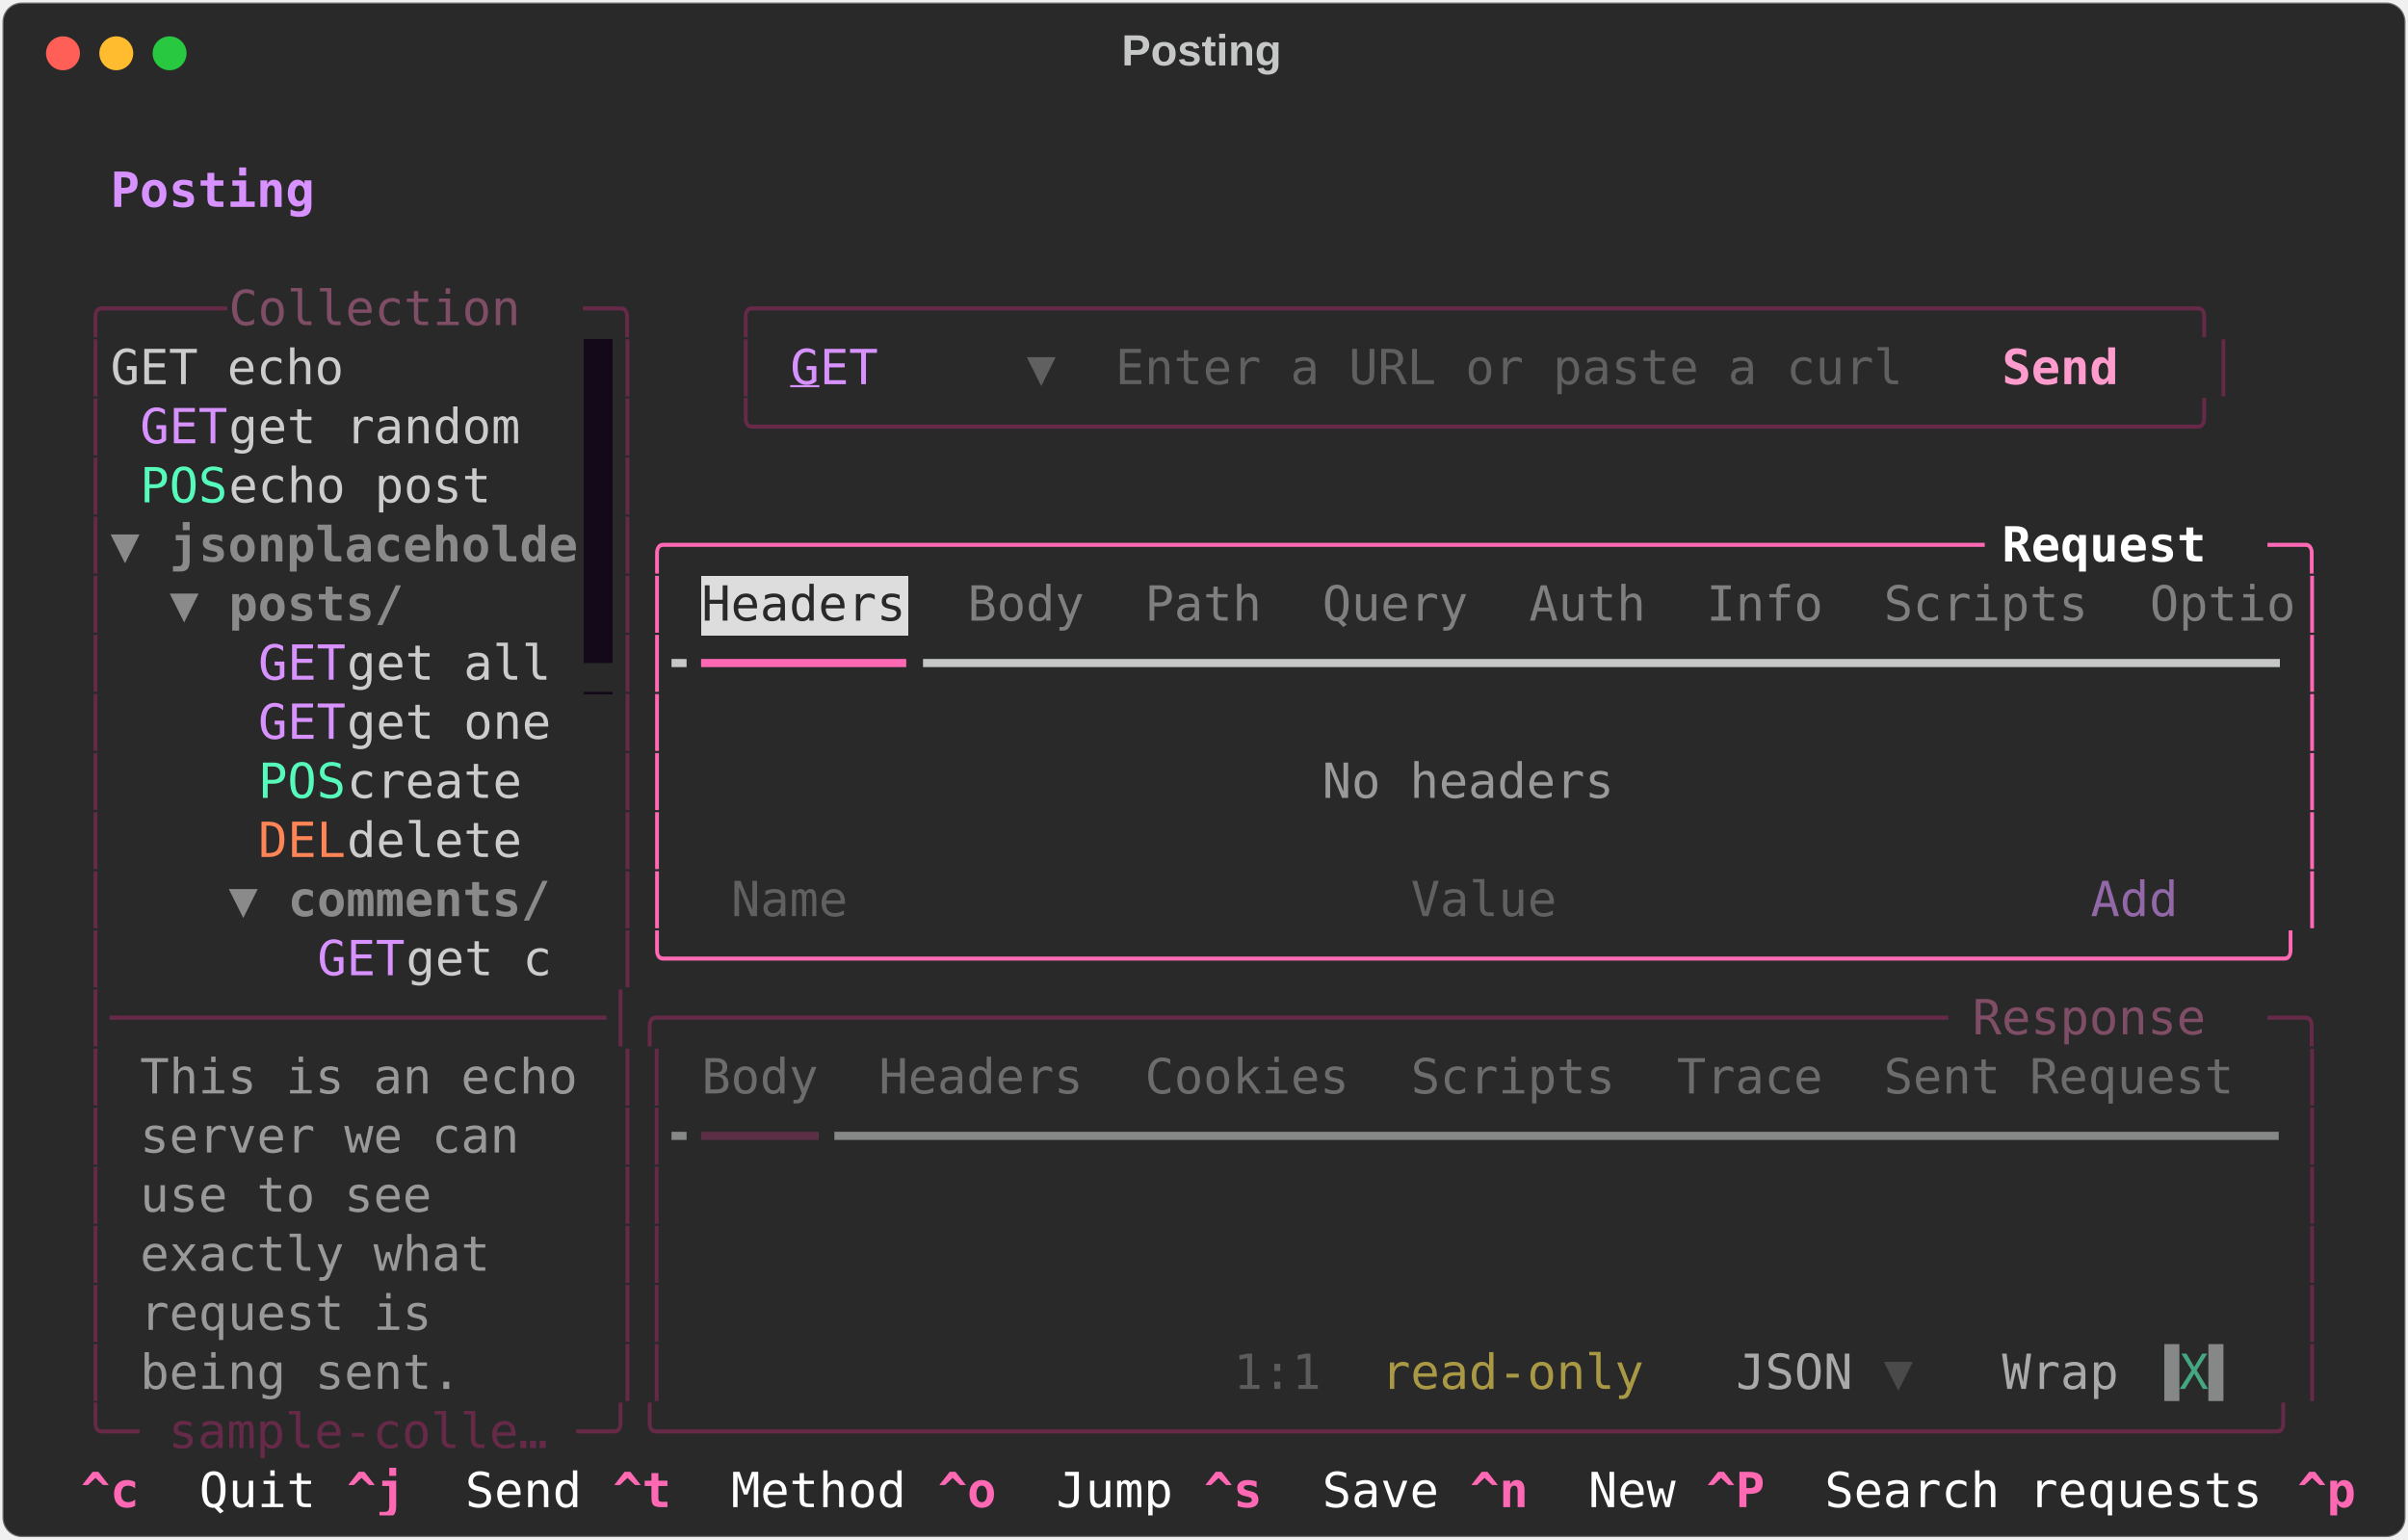
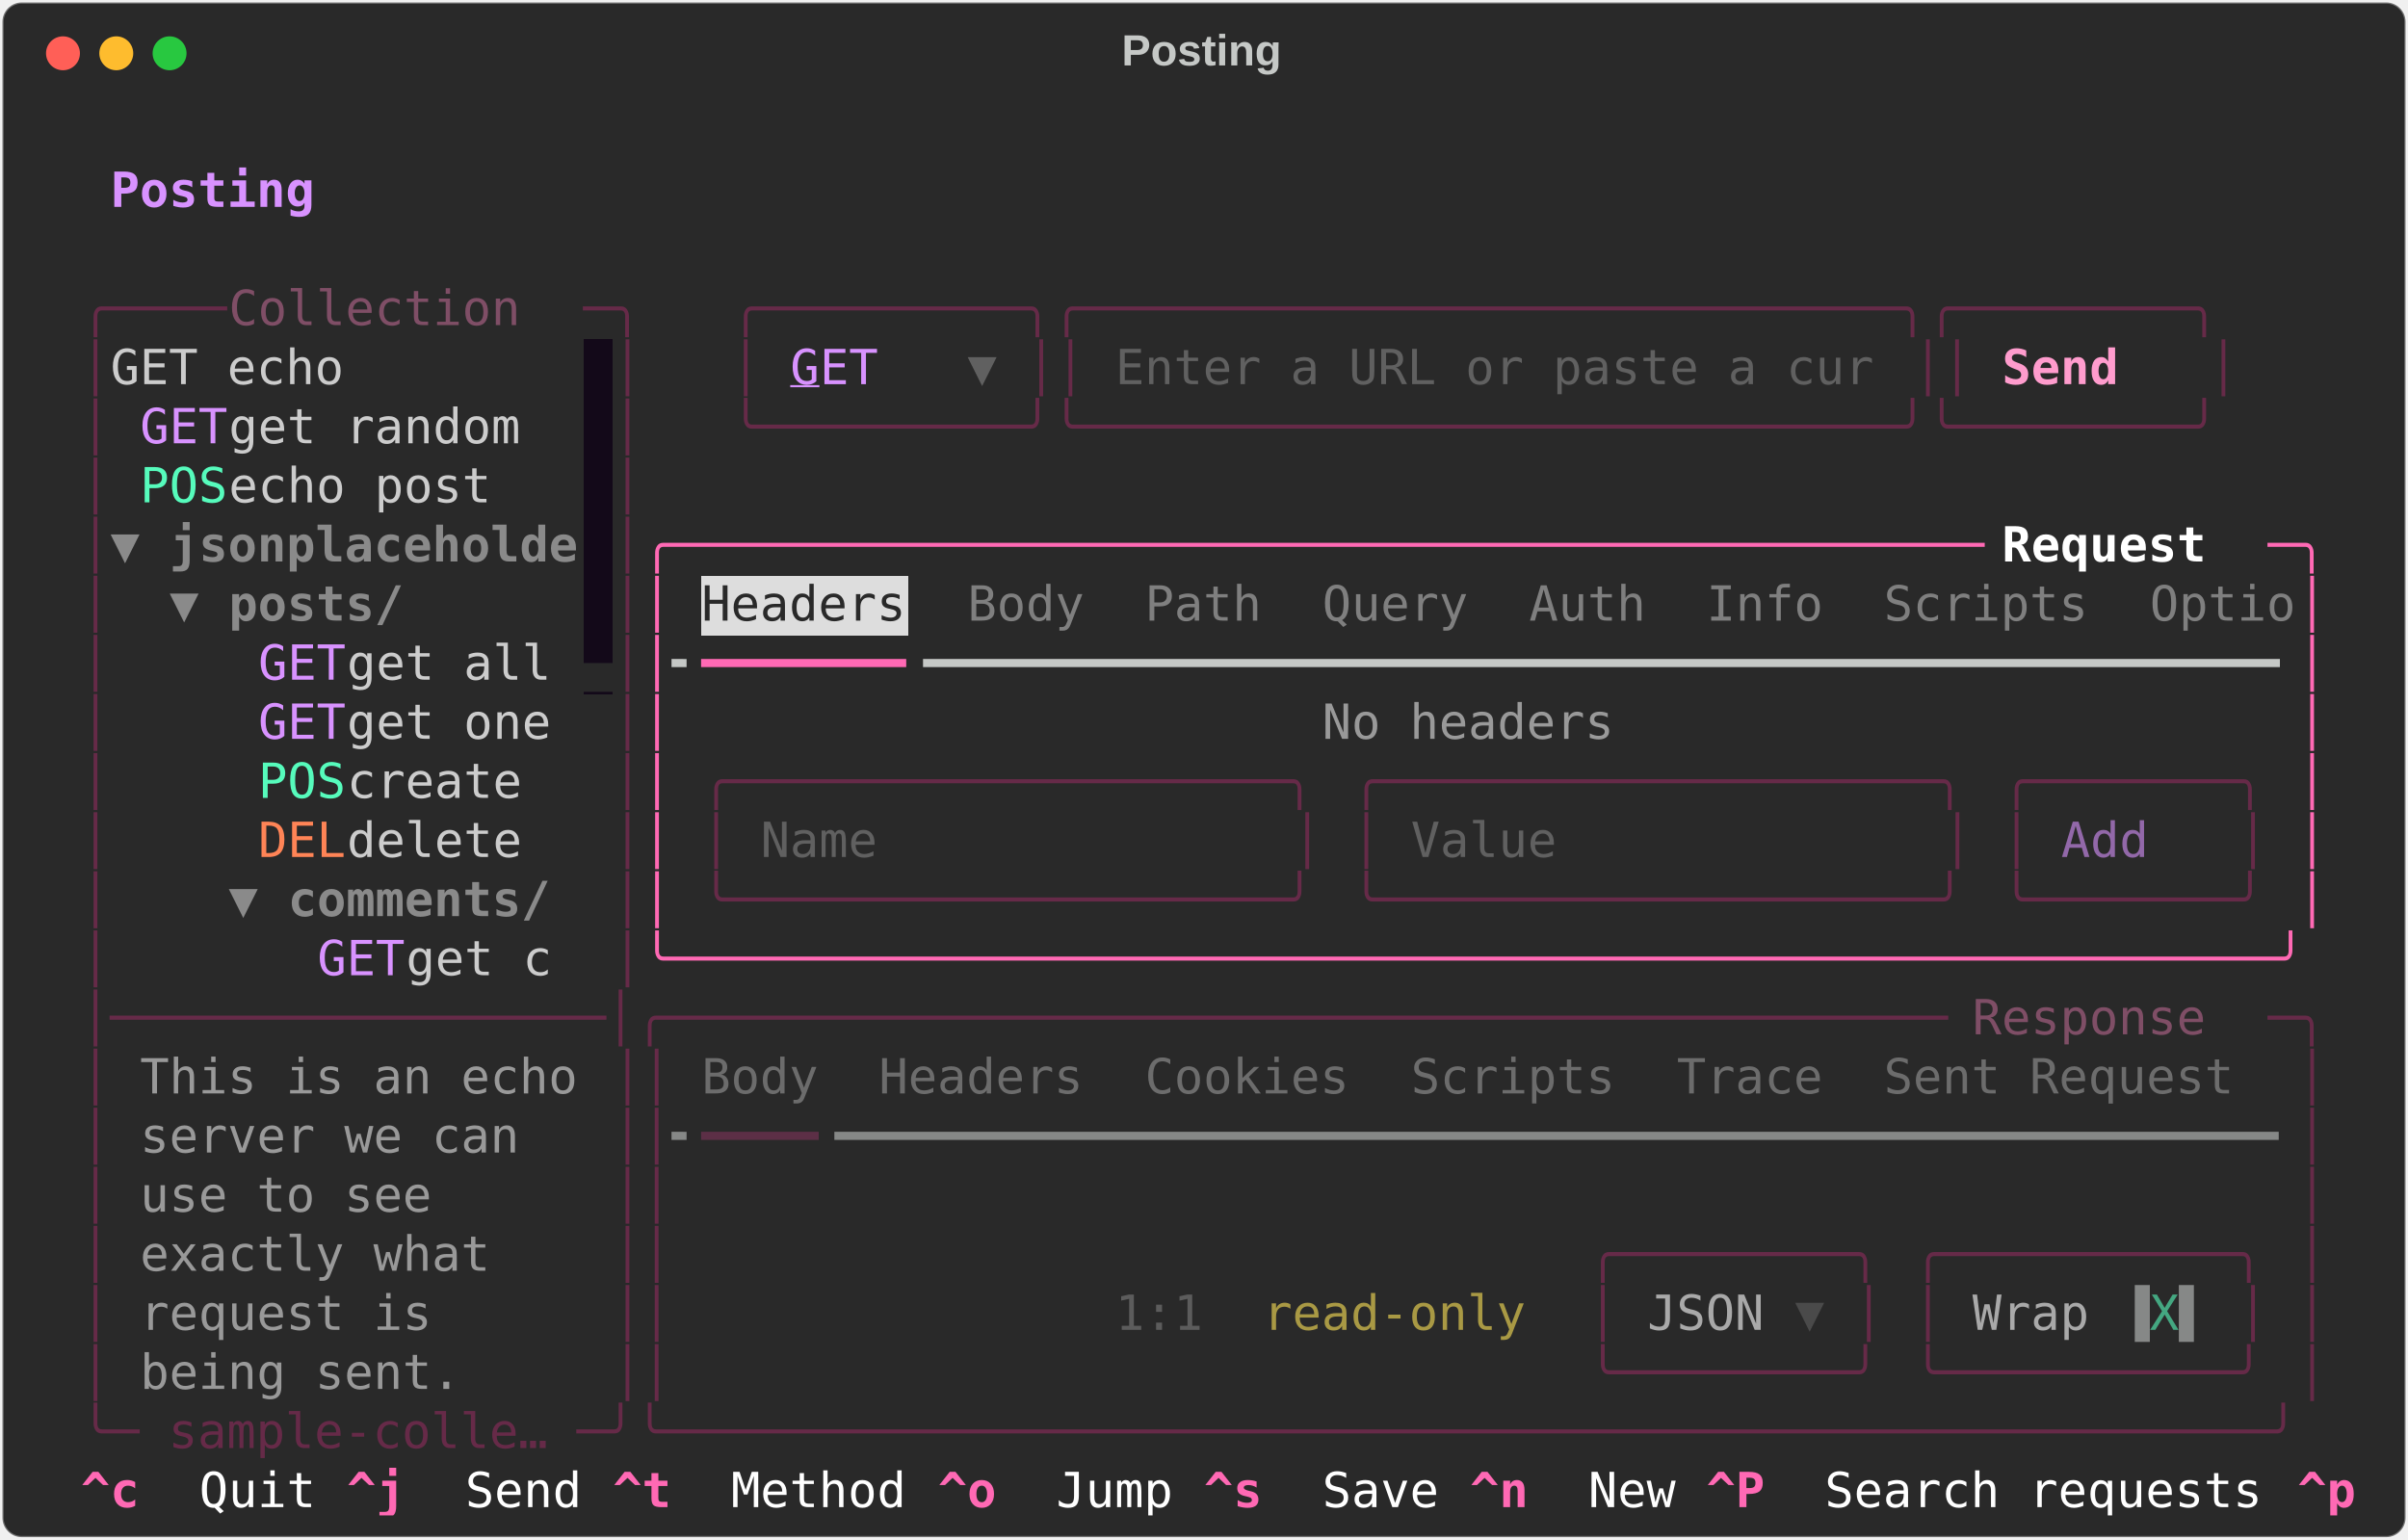
<svg xmlns="http://www.w3.org/2000/svg" class="rich-terminal" viewBox="0 0 994 635.6">
  <style>

    @font-face {
        font-family: "Fira Code";
        src: local("FiraCode-Regular"),
                url("https://cdnjs.cloudflare.com/ajax/libs/firacode/6.2.0/woff2/FiraCode-Regular.woff2") format("woff2"),
                url("https://cdnjs.cloudflare.com/ajax/libs/firacode/6.2.0/woff/FiraCode-Regular.woff") format("woff");
        font-style: normal;
        font-weight: 400;
    }
    @font-face {
        font-family: "Fira Code";
        src: local("FiraCode-Bold"),
                url("https://cdnjs.cloudflare.com/ajax/libs/firacode/6.2.0/woff2/FiraCode-Bold.woff2") format("woff2"),
                url("https://cdnjs.cloudflare.com/ajax/libs/firacode/6.2.0/woff/FiraCode-Bold.woff") format("woff");
        font-style: bold;
        font-weight: 700;
    }

    .terminal-matrix {
        font-family: Fira Code, monospace;
        font-size: 20px;
        line-height: 24.4px;
        font-variant-east-asian: full-width;
    }

    .terminal-title {
        font-size: 18px;
        font-weight: bold;
        font-family: arial;
    }

    .terminal-r1 { fill: #c5c8c6 }
.terminal-r2 { fill: #d892ff;font-weight: bold }
.terminal-r3 { fill: #662a48 }
.terminal-r4 { fill: #7f4e66 }
.terminal-r5 { fill: #cccccc }
.terminal-r6 { fill: #292929 }
.terminal-r7 { fill: #d892ff;text-decoration: underline; }
.terminal-r8 { fill: #d892ff }
.terminal-r9 { fill: #606060 }
.terminal-r10 { fill: #ff9ccd;font-weight: bold }
.terminal-r11 { fill: #56fbbc }
.terminal-r12 { fill: #999999 }
.terminal-r13 { fill: #8a8a8a }
.terminal-r14 { fill: #8a8a8a;font-weight: bold }
.terminal-r15 { fill: #ff69b4 }
.terminal-r16 { fill: #ffffff;font-weight: bold }
.terminal-r17 { fill: #7f7f7f }
.terminal-r18 { fill: #ff8456 }
.terminal-r19 { fill: #ffffff }
.terminal-r20 { fill: #9268a9 }
.terminal-r21 { fill: #6c6c6c }
.terminal-r22 { fill: #868887 }
.terminal-r23 { fill: #5c2f46 }
.terminal-r24 { fill: #5c5c5c }
.terminal-r25 { fill: #a99944 }
.terminal-r26 { fill: #a9a9a9 }
.terminal-r27 { fill: #4a4a4a }
.terminal-r28 { fill: #44a781 }
.terminal-r29 { fill: #ff69b4;font-weight: bold }
    </style>
  <defs>
    <clipPath id="terminal-clip-terminal">
      <rect x="0" y="0" width="975.0" height="584.6" />
    </clipPath>
    <clipPath id="terminal-line-0">
      <rect x="0" y="1.5" width="976" height="24.65" />
    </clipPath>
    <clipPath id="terminal-line-1">
      <rect x="0" y="25.9" width="976" height="24.65" />
    </clipPath>
    <clipPath id="terminal-line-2">
      <rect x="0" y="50.3" width="976" height="24.65" />
    </clipPath>
    <clipPath id="terminal-line-3">
      <rect x="0" y="74.7" width="976" height="24.65" />
    </clipPath>
    <clipPath id="terminal-line-4">
      <rect x="0" y="99.1" width="976" height="24.65" />
    </clipPath>
    <clipPath id="terminal-line-5">
      <rect x="0" y="123.5" width="976" height="24.65" />
    </clipPath>
    <clipPath id="terminal-line-6">
      <rect x="0" y="147.9" width="976" height="24.65" />
    </clipPath>
    <clipPath id="terminal-line-7">
      <rect x="0" y="172.3" width="976" height="24.65" />
    </clipPath>
    <clipPath id="terminal-line-8">
      <rect x="0" y="196.7" width="976" height="24.65" />
    </clipPath>
    <clipPath id="terminal-line-9">
      <rect x="0" y="221.1" width="976" height="24.65" />
    </clipPath>
    <clipPath id="terminal-line-10">
      <rect x="0" y="245.5" width="976" height="24.65" />
    </clipPath>
    <clipPath id="terminal-line-11">
      <rect x="0" y="269.9" width="976" height="24.65" />
    </clipPath>
    <clipPath id="terminal-line-12">
      <rect x="0" y="294.3" width="976" height="24.65" />
    </clipPath>
    <clipPath id="terminal-line-13">
      <rect x="0" y="318.7" width="976" height="24.65" />
    </clipPath>
    <clipPath id="terminal-line-14">
      <rect x="0" y="343.1" width="976" height="24.65" />
    </clipPath>
    <clipPath id="terminal-line-15">
      <rect x="0" y="367.5" width="976" height="24.65" />
    </clipPath>
    <clipPath id="terminal-line-16">
      <rect x="0" y="391.9" width="976" height="24.65" />
    </clipPath>
    <clipPath id="terminal-line-17">
      <rect x="0" y="416.3" width="976" height="24.65" />
    </clipPath>
    <clipPath id="terminal-line-18">
      <rect x="0" y="440.7" width="976" height="24.65" />
    </clipPath>
    <clipPath id="terminal-line-19">
      <rect x="0" y="465.1" width="976" height="24.65" />
    </clipPath>
    <clipPath id="terminal-line-20">
      <rect x="0" y="489.5" width="976" height="24.65" />
    </clipPath>
    <clipPath id="terminal-line-21">
      <rect x="0" y="513.9" width="976" height="24.65" />
    </clipPath>
    <clipPath id="terminal-line-22">
      <rect x="0" y="538.3" width="976" height="24.65" />
    </clipPath>
  </defs>
  <rect fill="#292929" stroke="rgba(255,255,255,0.35)" stroke-width="1" x="1" y="1" width="992" height="633.6" rx="8" />
  <text class="terminal-title" fill="#c5c8c6" text-anchor="middle" x="496" y="27">Posting</text>
  <g transform="translate(26,22)">
    <circle cx="0" cy="0" r="7" fill="#ff5f57" />
    <circle cx="22" cy="0" r="7" fill="#febc2e" />
    <circle cx="44" cy="0" r="7" fill="#28c840" />
  </g>
  <g transform="translate(9, 41)" clip-path="url(#terminal-clip-terminal)">
    <rect fill="#130919" x="231.8" y="99.1" width="12.2" height="24.65" shape-rendering="crispEdges" />
    <rect fill="#130919" x="231.8" y="123.5" width="12.2" height="24.65" shape-rendering="crispEdges" />
    <rect fill="#130919" x="231.8" y="147.9" width="12.2" height="24.65" shape-rendering="crispEdges" />
    <rect fill="#130919" x="231.8" y="172.3" width="12.2" height="24.65" shape-rendering="crispEdges" />
    <rect fill="#130919" x="231.8" y="196.7" width="12.2" height="24.65" shape-rendering="crispEdges" />
    <rect fill="#dddddd" x="280.6" y="196.7" width="85.4" height="24.65" shape-rendering="crispEdges" />
    <rect fill="#130919" x="231.8" y="221.1" width="12.2" height="24.65" shape-rendering="crispEdges" />
    <g class="terminal-matrix">
      <text class="terminal-r1" x="976" y="20" textLength="12.2" clip-path="url(#terminal-line-0)">
</text>
      <text class="terminal-r2" x="36.6" y="44.4" textLength="85.4" clip-path="url(#terminal-line-1)">Posting</text>
      <text class="terminal-r1" x="976" y="44.4" textLength="12.2" clip-path="url(#terminal-line-1)">
</text>
      <text class="terminal-r1" x="976" y="68.8" textLength="12.2" clip-path="url(#terminal-line-2)">
</text>
      <text class="terminal-r3" x="24.4" y="93.2" textLength="61" clip-path="url(#terminal-line-3)">╭────</text>
      <text class="terminal-r4" x="85.4" y="93.2" textLength="146.4" clip-path="url(#terminal-line-3)"> Collection </text>
      <text class="terminal-r3" x="231.8" y="93.2" textLength="24.4" clip-path="url(#terminal-line-3)">─╮</text>
-       <text class="terminal-r3" x="292.8" y="93.2" textLength="622.2" clip-path="url(#terminal-line-3)">╭─────────────────────────────────────────────────╮</text>
+       <text class="terminal-r3" x="292.8" y="93.2" textLength="622.2" clip-path="url(#terminal-line-3)">╭─────────╮╭────────────────────────────╮╭────────╮</text>
      <text class="terminal-r1" x="976" y="93.2" textLength="12.2" clip-path="url(#terminal-line-3)">
</text>
      <text class="terminal-r3" x="24.4" y="117.6" textLength="12.2" clip-path="url(#terminal-line-4)">│</text>
      <text class="terminal-r5" x="36.6" y="117.6" textLength="109.8" clip-path="url(#terminal-line-4)"> GET echo</text>
      <text class="terminal-r3" x="244" y="117.6" textLength="12.2" clip-path="url(#terminal-line-4)">│</text>
      <text class="terminal-r3" x="292.8" y="117.6" textLength="12.2" clip-path="url(#terminal-line-4)">│</text>
      <text class="terminal-r7" x="317.2" y="117.6" textLength="12.2" clip-path="url(#terminal-line-4)">G</text>
      <text class="terminal-r8" x="329.4" y="117.6" textLength="24.4" clip-path="url(#terminal-line-4)">ET</text>
-       <text class="terminal-r9" x="414.8" y="117.6" textLength="12.2" clip-path="url(#terminal-line-4)">▼</text>
-       <text class="terminal-r9" x="451.4" y="117.6" textLength="341.6" clip-path="url(#terminal-line-4)">Enter a URL or paste a curl </text>
+       <text class="terminal-r9" x="390.4" y="117.6" textLength="12.2" clip-path="url(#terminal-line-4)">▼</text>
+       <text class="terminal-r3" x="414.8" y="117.6" textLength="24.4" clip-path="url(#terminal-line-4)">││</text>
+       <text class="terminal-r9" x="451.4" y="117.6" textLength="317.2" clip-path="url(#terminal-line-4)">Enter a URL or paste a cur</text>
+       <text class="terminal-r3" x="780.8" y="117.6" textLength="24.4" clip-path="url(#terminal-line-4)">││</text>
      <text class="terminal-r10" x="817.4" y="117.6" textLength="73.2" clip-path="url(#terminal-line-4)"> Send </text>
      <text class="terminal-r3" x="902.8" y="117.6" textLength="12.2" clip-path="url(#terminal-line-4)">│</text>
      <text class="terminal-r1" x="976" y="117.6" textLength="12.2" clip-path="url(#terminal-line-4)">
</text>
      <text class="terminal-r3" x="24.4" y="142" textLength="12.2" clip-path="url(#terminal-line-5)">│</text>
      <text class="terminal-r8" x="48.8" y="142" textLength="36.6" clip-path="url(#terminal-line-5)">GET</text>
      <text class="terminal-r5" x="85.4" y="142" textLength="146.4" clip-path="url(#terminal-line-5)"> get random </text>
      <text class="terminal-r3" x="244" y="142" textLength="12.2" clip-path="url(#terminal-line-5)">│</text>
-       <text class="terminal-r3" x="292.8" y="142" textLength="622.2" clip-path="url(#terminal-line-5)">╰─────────────────────────────────────────────────╯</text>
+       <text class="terminal-r3" x="292.8" y="142" textLength="622.2" clip-path="url(#terminal-line-5)">╰─────────╯╰────────────────────────────╯╰────────╯</text>
      <text class="terminal-r1" x="976" y="142" textLength="12.2" clip-path="url(#terminal-line-5)">
</text>
      <text class="terminal-r3" x="24.4" y="166.4" textLength="12.2" clip-path="url(#terminal-line-6)">│</text>
      <text class="terminal-r11" x="48.8" y="166.4" textLength="36.6" clip-path="url(#terminal-line-6)">POS</text>
      <text class="terminal-r5" x="85.4" y="166.4" textLength="122" clip-path="url(#terminal-line-6)"> echo post</text>
      <text class="terminal-r3" x="244" y="166.4" textLength="12.2" clip-path="url(#terminal-line-6)">│</text>
      <text class="terminal-r1" x="976" y="166.4" textLength="12.2" clip-path="url(#terminal-line-6)">
</text>
      <text class="terminal-r3" x="24.4" y="190.8" textLength="12.2" clip-path="url(#terminal-line-7)">│</text>
      <text class="terminal-r13" x="36.6" y="190.8" textLength="24.4" clip-path="url(#terminal-line-7)">▼ </text>
      <text class="terminal-r14" x="61" y="190.8" textLength="170.8" clip-path="url(#terminal-line-7)">jsonplaceholde</text>
      <text class="terminal-r3" x="244" y="190.8" textLength="12.2" clip-path="url(#terminal-line-7)">│</text>
      <text class="terminal-r15" x="256.2" y="190.8" textLength="561.2" clip-path="url(#terminal-line-7)">╭─────────────────────────────────────────────</text>
      <text class="terminal-r16" x="817.4" y="190.8" textLength="109.8" clip-path="url(#terminal-line-7)"> Request </text>
      <text class="terminal-r15" x="927.2" y="190.8" textLength="24.4" clip-path="url(#terminal-line-7)">─╮</text>
      <text class="terminal-r1" x="976" y="190.8" textLength="12.2" clip-path="url(#terminal-line-7)">
</text>
      <text class="terminal-r3" x="24.4" y="215.2" textLength="12.2" clip-path="url(#terminal-line-8)">│</text>
      <text class="terminal-r13" x="61" y="215.2" textLength="24.4" clip-path="url(#terminal-line-8)">▼ </text>
      <text class="terminal-r14" x="85.4" y="215.2" textLength="73.2" clip-path="url(#terminal-line-8)">posts/</text>
      <text class="terminal-r3" x="244" y="215.2" textLength="12.2" clip-path="url(#terminal-line-8)">│</text>
      <text class="terminal-r15" x="256.2" y="215.2" textLength="12.2" clip-path="url(#terminal-line-8)">│</text>
      <text class="terminal-r6" x="280.6" y="215.2" textLength="85.4" clip-path="url(#terminal-line-8)">Headers</text>
      <text class="terminal-r17" x="390.4" y="215.2" textLength="48.8" clip-path="url(#terminal-line-8)">Body</text>
      <text class="terminal-r17" x="463.6" y="215.2" textLength="48.8" clip-path="url(#terminal-line-8)">Path</text>
      <text class="terminal-r17" x="536.8" y="215.2" textLength="61" clip-path="url(#terminal-line-8)">Query</text>
      <text class="terminal-r17" x="622.2" y="215.2" textLength="48.8" clip-path="url(#terminal-line-8)">Auth</text>
      <text class="terminal-r17" x="695.4" y="215.2" textLength="48.8" clip-path="url(#terminal-line-8)">Info</text>
      <text class="terminal-r17" x="768.6" y="215.2" textLength="85.4" clip-path="url(#terminal-line-8)">Scripts</text>
      <text class="terminal-r17" x="878.4" y="215.2" textLength="61" clip-path="url(#terminal-line-8)">Optio</text>
      <text class="terminal-r15" x="939.4" y="215.2" textLength="12.2" clip-path="url(#terminal-line-8)">│</text>
      <text class="terminal-r1" x="976" y="215.2" textLength="12.2" clip-path="url(#terminal-line-8)">
</text>
      <text class="terminal-r3" x="24.4" y="239.6" textLength="12.2" clip-path="url(#terminal-line-9)">│</text>
      <text class="terminal-r8" x="97.6" y="239.6" textLength="36.6" clip-path="url(#terminal-line-9)">GET</text>
      <text class="terminal-r5" x="134.2" y="239.6" textLength="97.6" clip-path="url(#terminal-line-9)"> get all</text>
      <text class="terminal-r6" x="231.8" y="239.6" textLength="12.2" clip-path="url(#terminal-line-9)">▄</text>
      <text class="terminal-r3" x="244" y="239.6" textLength="12.2" clip-path="url(#terminal-line-9)">│</text>
      <text class="terminal-r15" x="256.2" y="239.6" textLength="12.2" clip-path="url(#terminal-line-9)">│</text>
      <text class="terminal-r1" x="268.4" y="239.6" textLength="12.2" clip-path="url(#terminal-line-9)">╸</text>
      <text class="terminal-r15" x="280.6" y="239.6" textLength="85.4" clip-path="url(#terminal-line-9)">━━━━━━━</text>
      <text class="terminal-r1" x="366" y="239.6" textLength="573.4" clip-path="url(#terminal-line-9)">╺━━━━━━━━━━━━━━━━━━━━━━━━━━━━━━━━━━━━━━━━━━━━━━</text>
      <text class="terminal-r15" x="939.4" y="239.6" textLength="12.2" clip-path="url(#terminal-line-9)">│</text>
      <text class="terminal-r1" x="976" y="239.6" textLength="12.2" clip-path="url(#terminal-line-9)">
</text>
      <text class="terminal-r3" x="24.4" y="264" textLength="12.2" clip-path="url(#terminal-line-10)">│</text>
      <text class="terminal-r8" x="97.6" y="264" textLength="36.6" clip-path="url(#terminal-line-10)">GET</text>
      <text class="terminal-r5" x="134.2" y="264" textLength="97.6" clip-path="url(#terminal-line-10)"> get one</text>
      <text class="terminal-r3" x="244" y="264" textLength="12.2" clip-path="url(#terminal-line-10)">│</text>
      <text class="terminal-r15" x="256.2" y="264" textLength="12.2" clip-path="url(#terminal-line-10)">│</text>
+       <text class="terminal-r12" x="536.8" y="264" textLength="122" clip-path="url(#terminal-line-10)">No headers</text>
      <text class="terminal-r15" x="939.4" y="264" textLength="12.2" clip-path="url(#terminal-line-10)">│</text>
      <text class="terminal-r1" x="976" y="264" textLength="12.2" clip-path="url(#terminal-line-10)">
</text>
      <text class="terminal-r3" x="24.4" y="288.4" textLength="12.2" clip-path="url(#terminal-line-11)">│</text>
      <text class="terminal-r11" x="97.6" y="288.4" textLength="36.6" clip-path="url(#terminal-line-11)">POS</text>
      <text class="terminal-r5" x="134.2" y="288.4" textLength="85.4" clip-path="url(#terminal-line-11)"> create</text>
      <text class="terminal-r3" x="244" y="288.4" textLength="12.2" clip-path="url(#terminal-line-11)">│</text>
      <text class="terminal-r15" x="256.2" y="288.4" textLength="12.2" clip-path="url(#terminal-line-11)">│</text>
-       <text class="terminal-r12" x="536.8" y="288.4" textLength="122" clip-path="url(#terminal-line-11)">No headers</text>
+       <text class="terminal-r3" x="280.6" y="288.4" textLength="256.2" clip-path="url(#terminal-line-11)">╭───────────────────╮</text>
+       <text class="terminal-r3" x="549" y="288.4" textLength="256.2" clip-path="url(#terminal-line-11)">╭───────────────────╮</text>
+       <text class="terminal-r3" x="817.4" y="288.4" textLength="109.8" clip-path="url(#terminal-line-11)">╭───────╮</text>
      <text class="terminal-r15" x="939.4" y="288.4" textLength="12.2" clip-path="url(#terminal-line-11)">│</text>
      <text class="terminal-r1" x="976" y="288.4" textLength="12.2" clip-path="url(#terminal-line-11)">
</text>
      <text class="terminal-r3" x="24.4" y="312.8" textLength="12.2" clip-path="url(#terminal-line-12)">│</text>
      <text class="terminal-r18" x="97.6" y="312.8" textLength="36.6" clip-path="url(#terminal-line-12)">DEL</text>
      <text class="terminal-r5" x="134.2" y="312.8" textLength="97.6" clip-path="url(#terminal-line-12)"> delete </text>
      <text class="terminal-r3" x="244" y="312.8" textLength="12.2" clip-path="url(#terminal-line-12)">│</text>
      <text class="terminal-r15" x="256.2" y="312.8" textLength="12.2" clip-path="url(#terminal-line-12)">│</text>
+       <text class="terminal-r3" x="280.6" y="312.8" textLength="12.2" clip-path="url(#terminal-line-12)">│</text>
+       <text class="terminal-r9" x="305" y="312.8" textLength="48.8" clip-path="url(#terminal-line-12)">Name</text>
+       <text class="terminal-r3" x="524.6" y="312.8" textLength="12.2" clip-path="url(#terminal-line-12)">│</text>
+       <text class="terminal-r3" x="549" y="312.8" textLength="12.2" clip-path="url(#terminal-line-12)">│</text>
+       <text class="terminal-r9" x="573.4" y="312.8" textLength="61" clip-path="url(#terminal-line-12)">Value</text>
+       <text class="terminal-r3" x="793" y="312.8" textLength="12.2" clip-path="url(#terminal-line-12)">│</text>
+       <text class="terminal-r3" x="817.4" y="312.8" textLength="12.2" clip-path="url(#terminal-line-12)">│</text>
+       <text class="terminal-r20" x="841.8" y="312.8" textLength="61" clip-path="url(#terminal-line-12)"> Add </text>
+       <text class="terminal-r3" x="915" y="312.8" textLength="12.2" clip-path="url(#terminal-line-12)">│</text>
      <text class="terminal-r15" x="939.4" y="312.8" textLength="12.2" clip-path="url(#terminal-line-12)">│</text>
      <text class="terminal-r1" x="976" y="312.8" textLength="12.2" clip-path="url(#terminal-line-12)">
</text>
      <text class="terminal-r3" x="24.4" y="337.2" textLength="12.2" clip-path="url(#terminal-line-13)">│</text>
      <text class="terminal-r13" x="85.4" y="337.2" textLength="24.4" clip-path="url(#terminal-line-13)">▼ </text>
      <text class="terminal-r14" x="109.8" y="337.2" textLength="109.8" clip-path="url(#terminal-line-13)">comments/</text>
      <text class="terminal-r3" x="244" y="337.2" textLength="12.2" clip-path="url(#terminal-line-13)">│</text>
      <text class="terminal-r15" x="256.2" y="337.2" textLength="12.2" clip-path="url(#terminal-line-13)">│</text>
-       <text class="terminal-r9" x="292.8" y="337.2" textLength="48.8" clip-path="url(#terminal-line-13)">Name</text>
-       <text class="terminal-r9" x="573.4" y="337.2" textLength="61" clip-path="url(#terminal-line-13)">Value</text>
-       <text class="terminal-r20" x="854" y="337.2" textLength="61" clip-path="url(#terminal-line-13)"> Add </text>
+       <text class="terminal-r3" x="280.6" y="337.2" textLength="256.2" clip-path="url(#terminal-line-13)">╰───────────────────╯</text>
+       <text class="terminal-r3" x="549" y="337.2" textLength="256.2" clip-path="url(#terminal-line-13)">╰───────────────────╯</text>
+       <text class="terminal-r3" x="817.4" y="337.2" textLength="109.8" clip-path="url(#terminal-line-13)">╰───────╯</text>
      <text class="terminal-r15" x="939.4" y="337.2" textLength="12.2" clip-path="url(#terminal-line-13)">│</text>
      <text class="terminal-r1" x="976" y="337.2" textLength="12.2" clip-path="url(#terminal-line-13)">
</text>
      <text class="terminal-r3" x="24.4" y="361.6" textLength="12.2" clip-path="url(#terminal-line-14)">│</text>
      <text class="terminal-r8" x="122" y="361.6" textLength="36.6" clip-path="url(#terminal-line-14)">GET</text>
      <text class="terminal-r5" x="158.6" y="361.6" textLength="73.2" clip-path="url(#terminal-line-14)"> get c</text>
      <text class="terminal-r3" x="244" y="361.6" textLength="12.2" clip-path="url(#terminal-line-14)">│</text>
      <text class="terminal-r15" x="256.2" y="361.6" textLength="695.4" clip-path="url(#terminal-line-14)">╰───────────────────────────────────────────────────────╯</text>
      <text class="terminal-r1" x="976" y="361.6" textLength="12.2" clip-path="url(#terminal-line-14)">
</text>
      <text class="terminal-r3" x="24.4" y="386" textLength="780.8" clip-path="url(#terminal-line-15)">│─────────────────│╭────────────────────────────────────────────</text>
      <text class="terminal-r4" x="805.2" y="386" textLength="122" clip-path="url(#terminal-line-15)"> Response </text>
      <text class="terminal-r3" x="927.2" y="386" textLength="24.4" clip-path="url(#terminal-line-15)">─╮</text>
      <text class="terminal-r1" x="976" y="386" textLength="12.2" clip-path="url(#terminal-line-15)">
</text>
      <text class="terminal-r3" x="24.4" y="410.4" textLength="12.2" clip-path="url(#terminal-line-16)">│</text>
      <text class="terminal-r12" x="48.8" y="410.4" textLength="183" clip-path="url(#terminal-line-16)">This is an echo</text>
      <text class="terminal-r3" x="244" y="410.4" textLength="24.4" clip-path="url(#terminal-line-16)">││</text>
      <text class="terminal-r21" x="280.6" y="410.4" textLength="48.8" clip-path="url(#terminal-line-16)">Body</text>
      <text class="terminal-r21" x="353.8" y="410.4" textLength="85.4" clip-path="url(#terminal-line-16)">Headers</text>
      <text class="terminal-r21" x="463.6" y="410.4" textLength="85.4" clip-path="url(#terminal-line-16)">Cookies</text>
      <text class="terminal-r21" x="573.4" y="410.4" textLength="85.4" clip-path="url(#terminal-line-16)">Scripts</text>
      <text class="terminal-r21" x="683.2" y="410.4" textLength="61" clip-path="url(#terminal-line-16)">Trace</text>
      <text class="terminal-r21" x="768.6" y="410.4" textLength="146.4" clip-path="url(#terminal-line-16)">Sent Request</text>
      <text class="terminal-r3" x="939.4" y="410.4" textLength="12.2" clip-path="url(#terminal-line-16)">│</text>
      <text class="terminal-r1" x="976" y="410.4" textLength="12.2" clip-path="url(#terminal-line-16)">
</text>
      <text class="terminal-r3" x="24.4" y="434.8" textLength="12.2" clip-path="url(#terminal-line-17)">│</text>
      <text class="terminal-r12" x="48.8" y="434.8" textLength="158.6" clip-path="url(#terminal-line-17)">server we can</text>
      <text class="terminal-r3" x="244" y="434.8" textLength="24.4" clip-path="url(#terminal-line-17)">││</text>
      <text class="terminal-r22" x="268.4" y="434.8" textLength="12.2" clip-path="url(#terminal-line-17)">╸</text>
      <text class="terminal-r23" x="280.6" y="434.8" textLength="48.8" clip-path="url(#terminal-line-17)">━━━━</text>
      <text class="terminal-r22" x="329.4" y="434.8" textLength="610" clip-path="url(#terminal-line-17)">╺━━━━━━━━━━━━━━━━━━━━━━━━━━━━━━━━━━━━━━━━━━━━━━━━━</text>
      <text class="terminal-r3" x="939.4" y="434.8" textLength="12.2" clip-path="url(#terminal-line-17)">│</text>
      <text class="terminal-r1" x="976" y="434.8" textLength="12.2" clip-path="url(#terminal-line-17)">
</text>
      <text class="terminal-r3" x="24.4" y="459.2" textLength="12.2" clip-path="url(#terminal-line-18)">│</text>
      <text class="terminal-r12" x="48.8" y="459.2" textLength="122" clip-path="url(#terminal-line-18)">use to see</text>
      <text class="terminal-r3" x="244" y="459.2" textLength="24.4" clip-path="url(#terminal-line-18)">││</text>
      <text class="terminal-r3" x="939.4" y="459.2" textLength="12.2" clip-path="url(#terminal-line-18)">│</text>
      <text class="terminal-r1" x="976" y="459.2" textLength="12.2" clip-path="url(#terminal-line-18)">
</text>
      <text class="terminal-r3" x="24.4" y="483.6" textLength="12.2" clip-path="url(#terminal-line-19)">│</text>
      <text class="terminal-r12" x="48.8" y="483.6" textLength="146.4" clip-path="url(#terminal-line-19)">exactly what</text>
      <text class="terminal-r3" x="244" y="483.6" textLength="24.4" clip-path="url(#terminal-line-19)">││</text>
+       <text class="terminal-r3" x="646.6" y="483.6" textLength="122" clip-path="url(#terminal-line-19)">╭────────╮</text>
+       <text class="terminal-r3" x="780.8" y="483.6" textLength="146.4" clip-path="url(#terminal-line-19)">╭──────────╮</text>
      <text class="terminal-r3" x="939.4" y="483.6" textLength="12.2" clip-path="url(#terminal-line-19)">│</text>
      <text class="terminal-r1" x="976" y="483.6" textLength="12.2" clip-path="url(#terminal-line-19)">
</text>
      <text class="terminal-r3" x="24.4" y="508" textLength="12.2" clip-path="url(#terminal-line-20)">│</text>
      <text class="terminal-r12" x="48.8" y="508" textLength="122" clip-path="url(#terminal-line-20)">request is</text>
      <text class="terminal-r3" x="244" y="508" textLength="24.4" clip-path="url(#terminal-line-20)">││</text>
+       <text class="terminal-r24" x="451.4" y="508" textLength="36.6" clip-path="url(#terminal-line-20)">1:1</text>
+       <text class="terminal-r25" x="512.4" y="508" textLength="109.8" clip-path="url(#terminal-line-20)">read-only</text>
+       <text class="terminal-r3" x="646.6" y="508" textLength="12.2" clip-path="url(#terminal-line-20)">│</text>
+       <text class="terminal-r26" x="671" y="508" textLength="48.8" clip-path="url(#terminal-line-20)">JSON</text>
+       <text class="terminal-r27" x="732" y="508" textLength="12.2" clip-path="url(#terminal-line-20)">▼</text>
+       <text class="terminal-r3" x="756.4" y="508" textLength="12.2" clip-path="url(#terminal-line-20)">│</text>
+       <text class="terminal-r3" x="780.8" y="508" textLength="12.2" clip-path="url(#terminal-line-20)">│</text>
+       <text class="terminal-r26" x="805.2" y="508" textLength="48.8" clip-path="url(#terminal-line-20)">Wrap</text>
+       <text class="terminal-r22" x="866.2" y="508" textLength="12.2" clip-path="url(#terminal-line-20)">▐</text>
+       <text class="terminal-r28" x="878.4" y="508" textLength="12.2" clip-path="url(#terminal-line-20)">X</text>
+       <text class="terminal-r22" x="890.6" y="508" textLength="12.2" clip-path="url(#terminal-line-20)">▌</text>
+       <text class="terminal-r3" x="915" y="508" textLength="12.2" clip-path="url(#terminal-line-20)">│</text>
      <text class="terminal-r3" x="939.4" y="508" textLength="12.2" clip-path="url(#terminal-line-20)">│</text>
      <text class="terminal-r1" x="976" y="508" textLength="12.2" clip-path="url(#terminal-line-20)">
</text>
      <text class="terminal-r3" x="24.4" y="532.4" textLength="12.2" clip-path="url(#terminal-line-21)">│</text>
      <text class="terminal-r12" x="48.8" y="532.4" textLength="134.2" clip-path="url(#terminal-line-21)">being sent.</text>
      <text class="terminal-r3" x="244" y="532.4" textLength="24.4" clip-path="url(#terminal-line-21)">││</text>
-       <text class="terminal-r24" x="500.2" y="532.4" textLength="36.6" clip-path="url(#terminal-line-21)">1:1</text>
-       <text class="terminal-r25" x="561.2" y="532.4" textLength="109.8" clip-path="url(#terminal-line-21)">read-only</text>
-       <text class="terminal-r26" x="707.6" y="532.4" textLength="48.8" clip-path="url(#terminal-line-21)">JSON</text>
-       <text class="terminal-r27" x="768.6" y="532.4" textLength="12.2" clip-path="url(#terminal-line-21)">▼</text>
-       <text class="terminal-r26" x="817.4" y="532.4" textLength="48.8" clip-path="url(#terminal-line-21)">Wrap</text>
-       <text class="terminal-r22" x="878.4" y="532.4" textLength="12.2" clip-path="url(#terminal-line-21)">▐</text>
-       <text class="terminal-r28" x="890.6" y="532.4" textLength="12.2" clip-path="url(#terminal-line-21)">X</text>
-       <text class="terminal-r22" x="902.8" y="532.4" textLength="12.2" clip-path="url(#terminal-line-21)">▌</text>
+       <text class="terminal-r3" x="646.6" y="532.4" textLength="122" clip-path="url(#terminal-line-21)">╰────────╯</text>
+       <text class="terminal-r3" x="780.8" y="532.4" textLength="146.4" clip-path="url(#terminal-line-21)">╰──────────╯</text>
      <text class="terminal-r3" x="939.4" y="532.4" textLength="12.2" clip-path="url(#terminal-line-21)">│</text>
      <text class="terminal-r1" x="976" y="532.4" textLength="12.2" clip-path="url(#terminal-line-21)">
</text>
      <text class="terminal-r3" x="24.4" y="556.8" textLength="927.2" clip-path="url(#terminal-line-22)">╰─ sample-colle… ─╯╰───────────────────────────────────────────────────────╯</text>
      <text class="terminal-r1" x="976" y="556.8" textLength="12.2" clip-path="url(#terminal-line-22)">
</text>
      <text class="terminal-r29" x="24.4" y="581.2" textLength="48.8" clip-path="url(#terminal-line-23)"> ^c </text>
      <text class="terminal-r19" x="73.2" y="581.2" textLength="61" clip-path="url(#terminal-line-23)">Quit </text>
      <text class="terminal-r29" x="134.2" y="581.2" textLength="48.8" clip-path="url(#terminal-line-23)"> ^j </text>
      <text class="terminal-r19" x="183" y="581.2" textLength="61" clip-path="url(#terminal-line-23)">Send </text>
      <text class="terminal-r29" x="244" y="581.2" textLength="48.8" clip-path="url(#terminal-line-23)"> ^t </text>
      <text class="terminal-r19" x="292.8" y="581.2" textLength="85.4" clip-path="url(#terminal-line-23)">Method </text>
      <text class="terminal-r29" x="378.2" y="581.2" textLength="48.8" clip-path="url(#terminal-line-23)"> ^o </text>
      <text class="terminal-r19" x="427" y="581.2" textLength="61" clip-path="url(#terminal-line-23)">Jump </text>
      <text class="terminal-r29" x="488" y="581.2" textLength="48.8" clip-path="url(#terminal-line-23)"> ^s </text>
      <text class="terminal-r19" x="536.8" y="581.2" textLength="61" clip-path="url(#terminal-line-23)">Save </text>
      <text class="terminal-r29" x="597.8" y="581.2" textLength="48.8" clip-path="url(#terminal-line-23)"> ^n </text>
      <text class="terminal-r19" x="646.6" y="581.2" textLength="48.8" clip-path="url(#terminal-line-23)">New </text>
      <text class="terminal-r29" x="695.4" y="581.2" textLength="48.8" clip-path="url(#terminal-line-23)"> ^P </text>
      <text class="terminal-r19" x="744.2" y="581.2" textLength="195.2" clip-path="url(#terminal-line-23)">Search requests </text>
      <text class="terminal-r29" x="939.4" y="581.2" textLength="36.6" clip-path="url(#terminal-line-23)"> ^p</text>
    </g>
  </g>
</svg>
